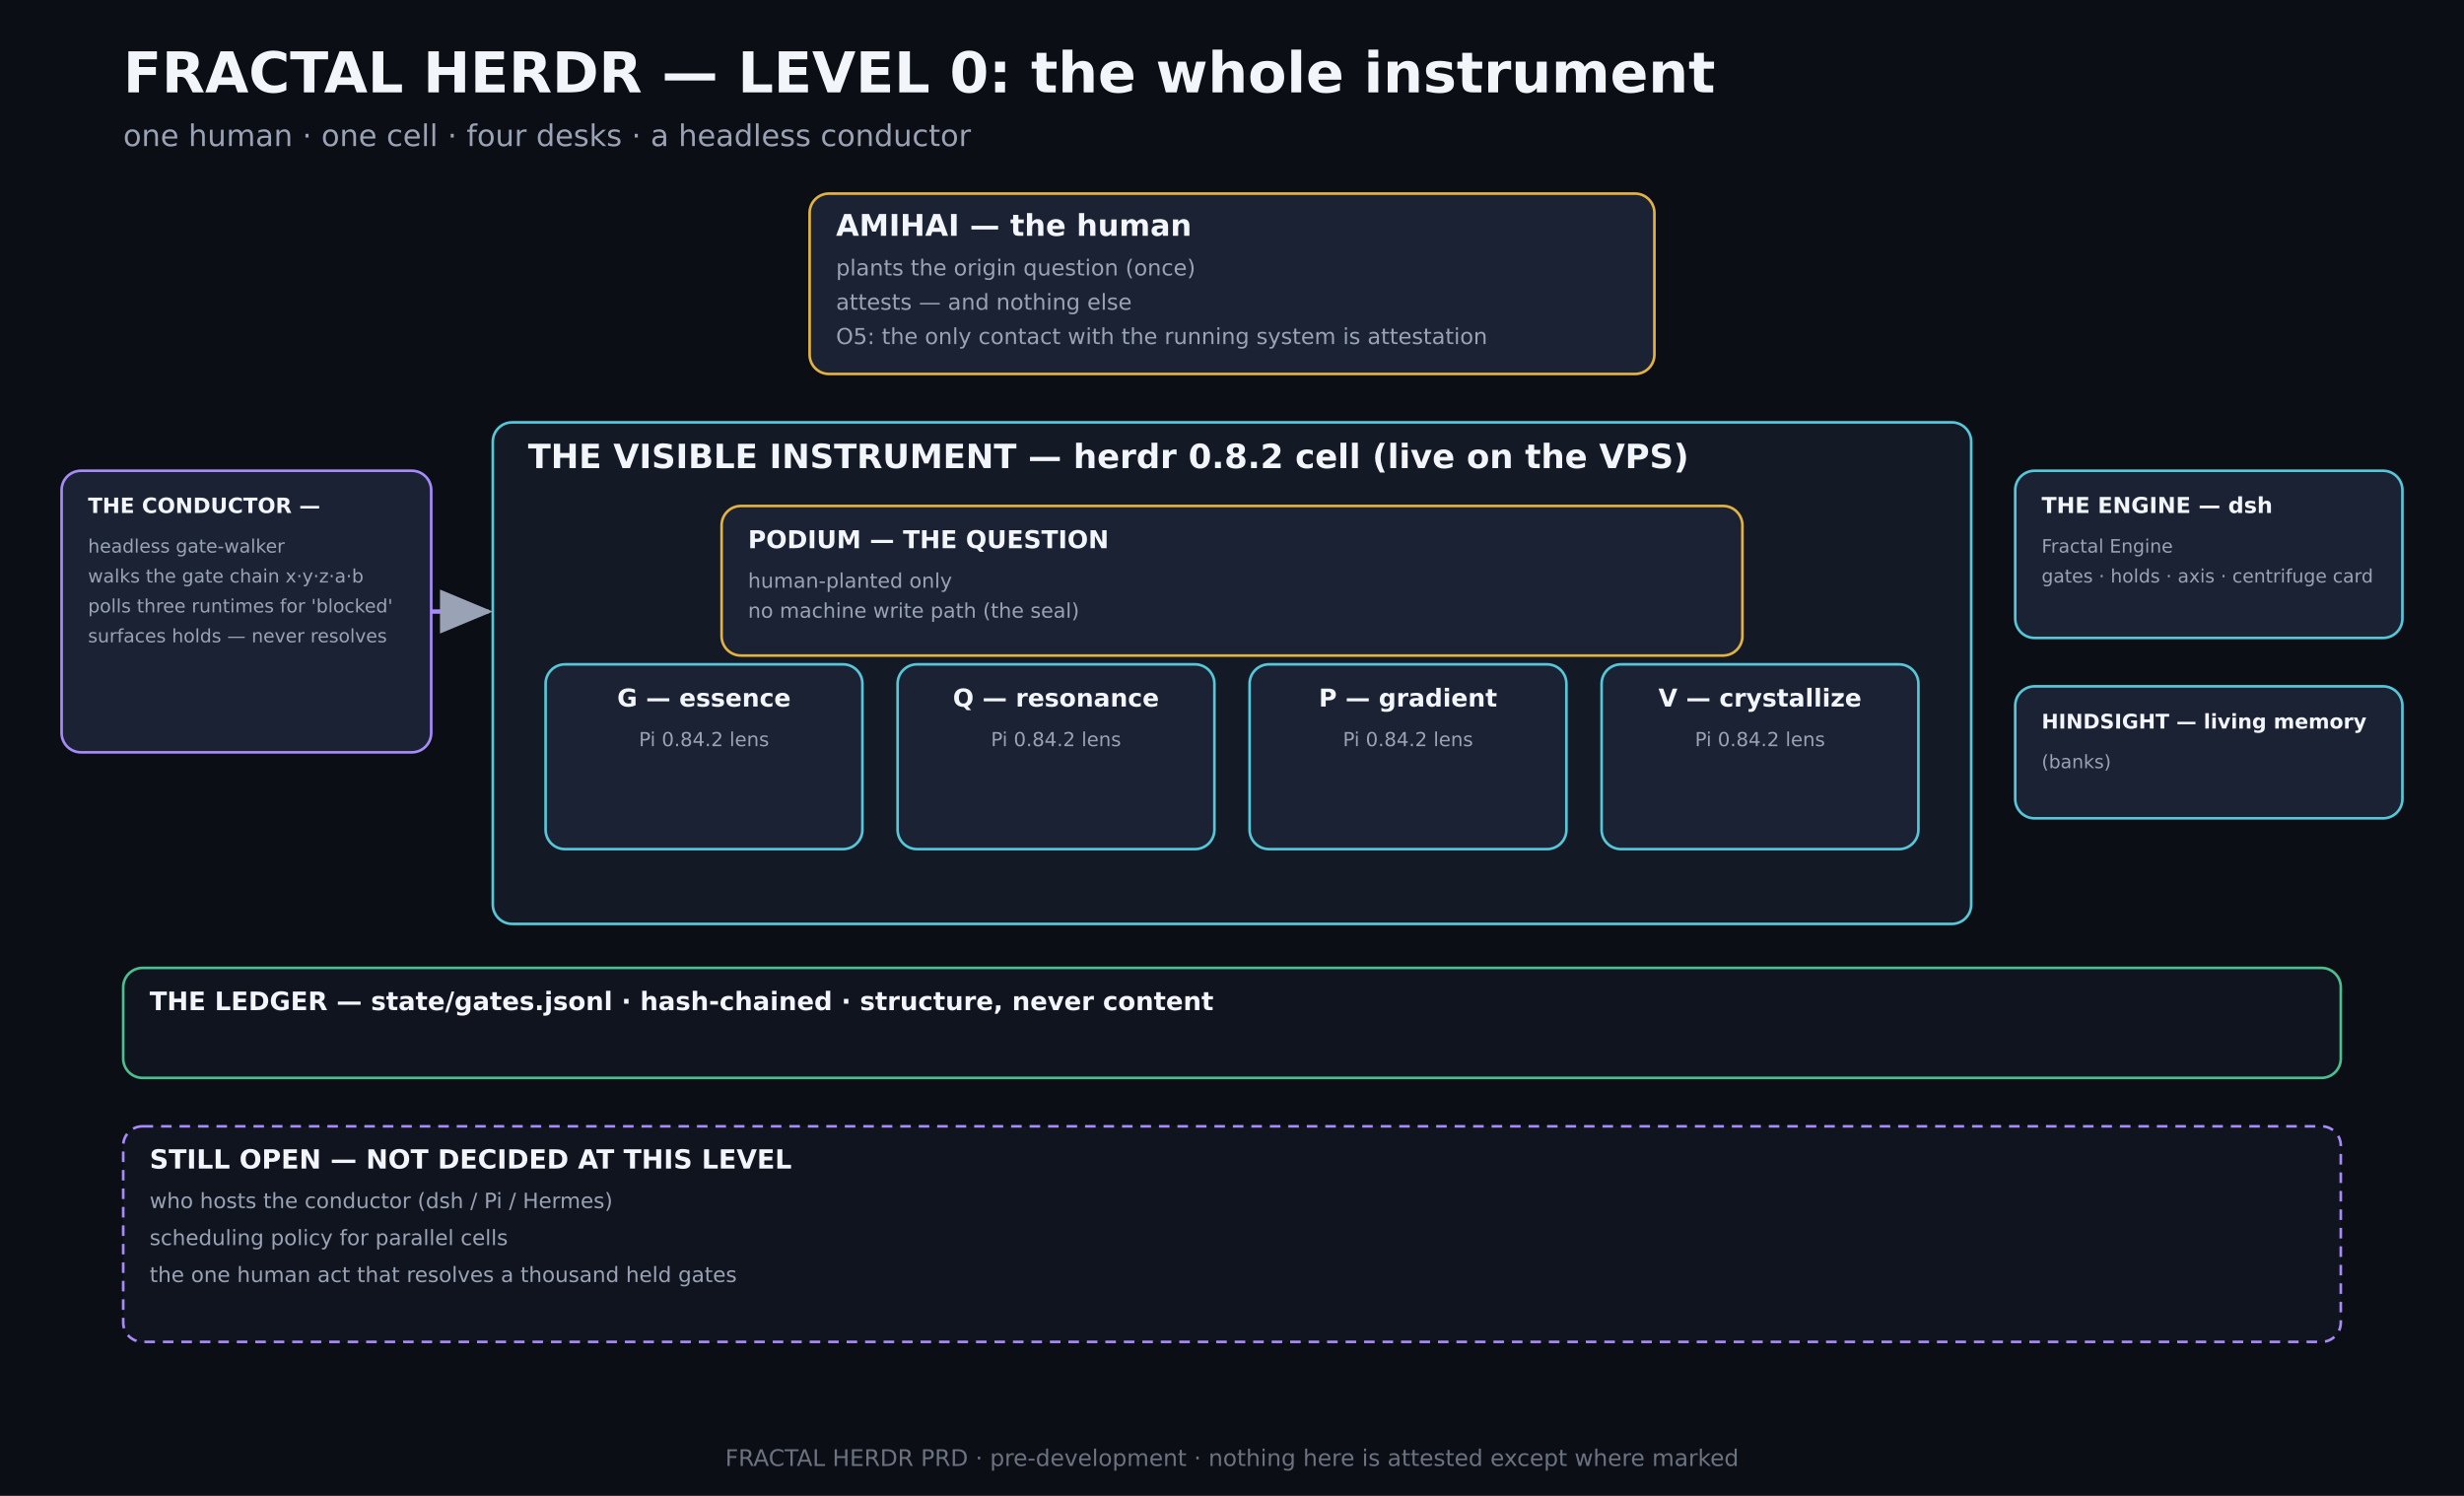
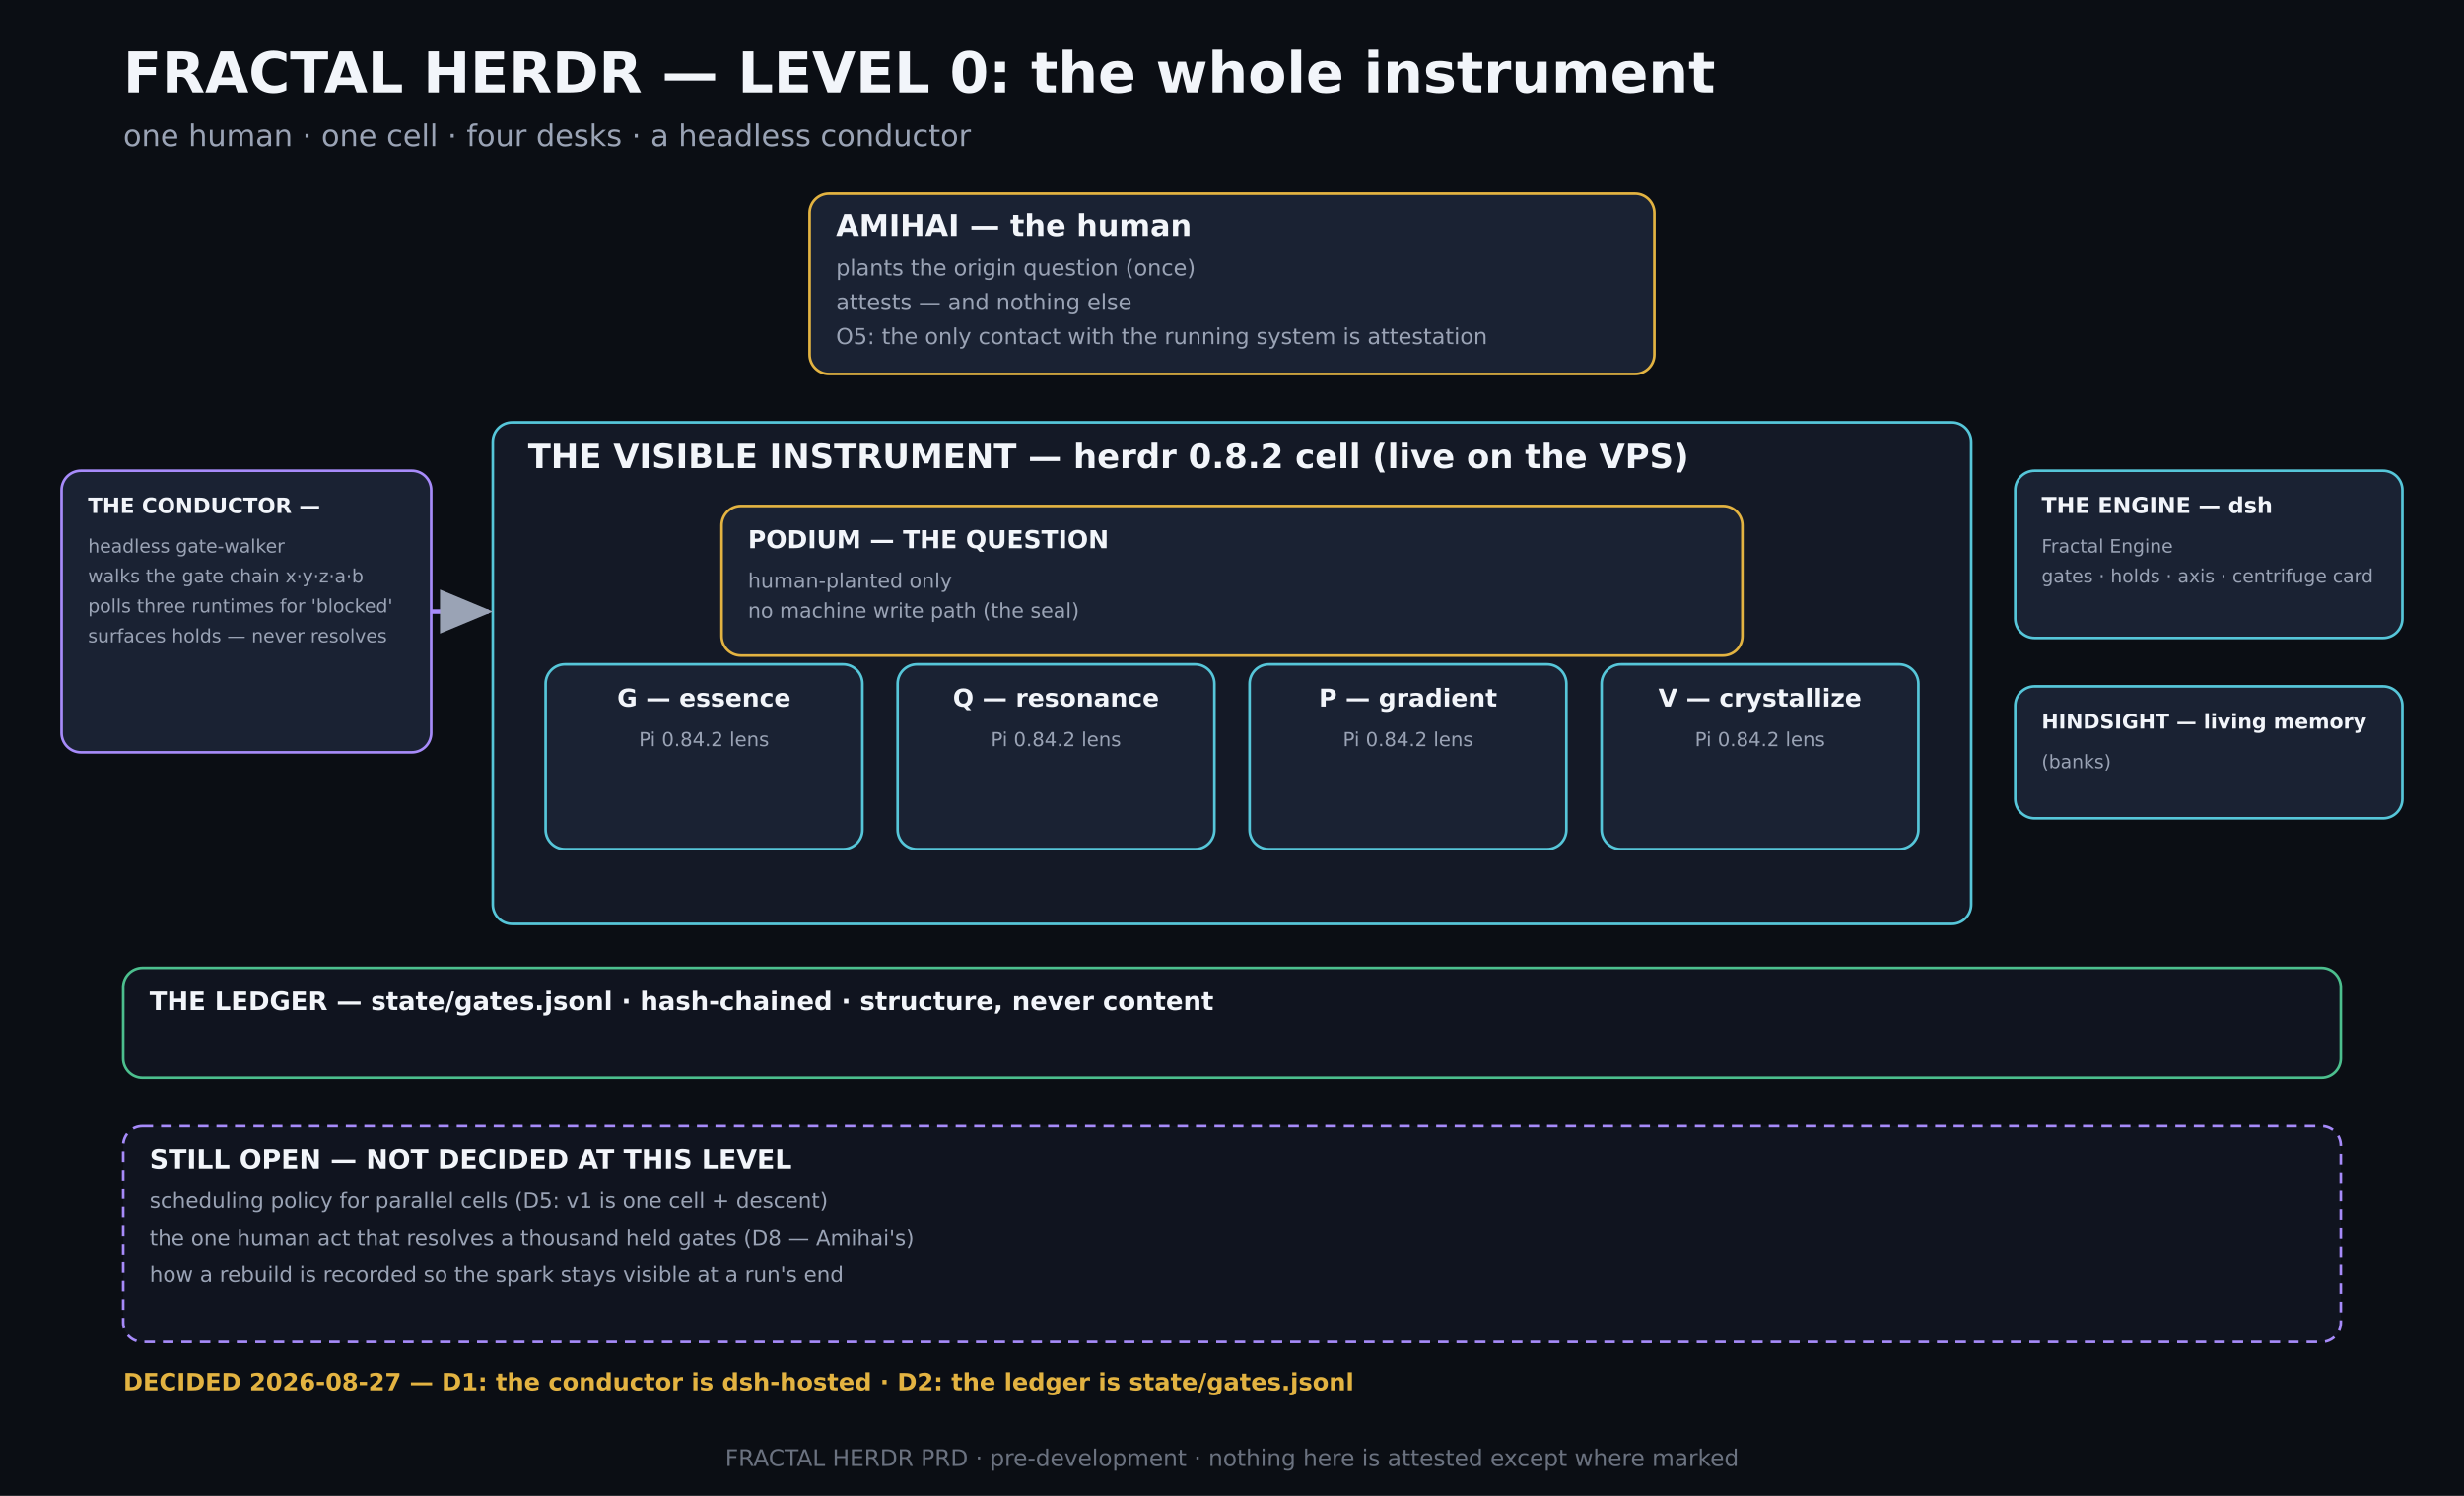
<svg xmlns="http://www.w3.org/2000/svg" width="2800" height="1700" viewBox="0 0 2800 1700">
  <rect width="2800" height="1700" fill="#0B0E14" />
  <defs>
    <marker id="arr" markerWidth="14" markerHeight="14" refX="11" refY="5" orient="auto">
      <path d="M 0 0 L 12 5 L 0 10 z" fill="#9AA3B5" />
    </marker>
  </defs>
  <defs>
    <filter id="soft">
      <feGaussianBlur stdDeviation="2" />
    </filter>
  </defs>
  <text x="140" y="105" font-family="DejaVu Sans" font-size="64px" font-weight="700" fill="#F2F5FA" text-anchor="start">FRACTAL HERDR — LEVEL 0: the whole instrument</text>
  <text x="140" y="166" font-family="DejaVu Sans" font-size="34px" font-weight="400" fill="#9AA3B5" text-anchor="start">one human · one cell · four desks · a headless conductor</text>
  <text x="1400" y="1666" font-family="DejaVu Sans" font-size="26px" font-weight="400" fill="#6B7280" text-anchor="middle">FRACTAL HERDR PRD · pre-development · nothing here is attested except where marked</text>
  <rect x="920" y="220" width="960" height="205" rx="22" fill="#1A2233" stroke="#E3B341" stroke-width="3" />
  <text x="950" y="268" font-family="DejaVu Sans" font-size="34px" font-weight="700" fill="#F2F5FA" text-anchor="start">AMIHAI — the human</text>
  <text x="950" y="313" font-family="DejaVu Sans" font-size="25px" font-weight="400" fill="#9AA3B5" text-anchor="start">plants the origin question (once)</text>
  <text x="950" y="352" font-family="DejaVu Sans" font-size="25px" font-weight="400" fill="#9AA3B5" text-anchor="start">attests — and nothing else</text>
  <text x="950" y="391" font-family="DejaVu Sans" font-size="25px" font-weight="400" fill="#9AA3B5" text-anchor="start">O5: the only contact with the running system is attestation</text>
  <rect x="560" y="480" width="1680" height="570" rx="22" fill="#141926" stroke="#56C6D9" stroke-width="3" />
  <text x="600" y="532" font-family="DejaVu Sans" font-size="38px" font-weight="700" fill="#F2F5FA" text-anchor="start">THE VISIBLE INSTRUMENT — herdr 0.8.2 cell (live on the VPS)</text>
  <rect x="820" y="575" width="1160" height="170" rx="22" fill="#1A2233" stroke="#E3B341" stroke-width="3" />
  <text x="850" y="623" font-family="DejaVu Sans" font-size="28px" font-weight="700" fill="#F2F5FA" text-anchor="start">PODIUM — THE QUESTION</text>
  <text x="850" y="668" font-family="DejaVu Sans" font-size="23px" font-weight="400" fill="#9AA3B5" text-anchor="start">human-planted only</text>
  <text x="850" y="702" font-family="DejaVu Sans" font-size="23px" font-weight="400" fill="#9AA3B5" text-anchor="start">no machine write path (the seal)</text>
  <rect x="620" y="755" width="360" height="210" rx="22" fill="#1A2233" stroke="#56C6D9" stroke-width="3" />
  <text x="800.0" y="803" font-family="DejaVu Sans" font-size="28px" font-weight="700" fill="#F2F5FA" text-anchor="middle">G — essence</text>
  <text x="800.0" y="848" font-family="DejaVu Sans" font-size="22px" font-weight="400" fill="#9AA3B5" text-anchor="middle">Pi 0.84.2 lens</text>
  <rect x="1020" y="755" width="360" height="210" rx="22" fill="#1A2233" stroke="#56C6D9" stroke-width="3" />
  <text x="1200.0" y="803" font-family="DejaVu Sans" font-size="28px" font-weight="700" fill="#F2F5FA" text-anchor="middle">Q — resonance</text>
  <text x="1200.0" y="848" font-family="DejaVu Sans" font-size="22px" font-weight="400" fill="#9AA3B5" text-anchor="middle">Pi 0.84.2 lens</text>
  <rect x="1420" y="755" width="360" height="210" rx="22" fill="#1A2233" stroke="#56C6D9" stroke-width="3" />
  <text x="1600.0" y="803" font-family="DejaVu Sans" font-size="28px" font-weight="700" fill="#F2F5FA" text-anchor="middle">P — gradient</text>
  <text x="1600.0" y="848" font-family="DejaVu Sans" font-size="22px" font-weight="400" fill="#9AA3B5" text-anchor="middle">Pi 0.84.2 lens</text>
  <rect x="1820" y="755" width="360" height="210" rx="22" fill="#1A2233" stroke="#56C6D9" stroke-width="3" />
  <text x="2000.0" y="803" font-family="DejaVu Sans" font-size="28px" font-weight="700" fill="#F2F5FA" text-anchor="middle">V — crystallize</text>
  <text x="2000.0" y="848" font-family="DejaVu Sans" font-size="22px" font-weight="400" fill="#9AA3B5" text-anchor="middle">Pi 0.84.2 lens</text>
  <rect x="70" y="535" width="420" height="320" rx="22" fill="#1A2233" stroke="#A78BFA" stroke-width="3" />
  <text x="100" y="583" font-family="DejaVu Sans" font-size="24px" font-weight="700" fill="#F2F5FA" text-anchor="start">THE CONDUCTOR —</text>
  <text x="100" y="628" font-family="DejaVu Sans" font-size="21px" font-weight="400" fill="#9AA3B5" text-anchor="start">headless gate-walker</text>
  <text x="100" y="662" font-family="DejaVu Sans" font-size="21px" font-weight="400" fill="#9AA3B5" text-anchor="start">walks the gate chain x·y·z·a·b</text>
  <text x="100" y="696" font-family="DejaVu Sans" font-size="21px" font-weight="400" fill="#9AA3B5" text-anchor="start">polls three runtimes for 'blocked'</text>
  <text x="100" y="730" font-family="DejaVu Sans" font-size="21px" font-weight="400" fill="#9AA3B5" text-anchor="start">surfaces holds — never resolves</text>
  <line x1="490" y1="695" x2="555" y2="695" stroke="#A78BFA" stroke-width="5" marker-end="url(#arr)" />
  <rect x="2290" y="535" width="440" height="190" rx="22" fill="#1A2233" stroke="#56C6D9" stroke-width="3" />
  <text x="2320" y="583" font-family="DejaVu Sans" font-size="25px" font-weight="700" fill="#F2F5FA" text-anchor="start">THE ENGINE — dsh</text>
  <text x="2320" y="628" font-family="DejaVu Sans" font-size="21px" font-weight="400" fill="#9AA3B5" text-anchor="start">Fractal Engine</text>
  <text x="2320" y="662" font-family="DejaVu Sans" font-size="21px" font-weight="400" fill="#9AA3B5" text-anchor="start">gates · holds · axis · centrifuge card</text>
  <rect x="2290" y="780" width="440" height="150" rx="22" fill="#1A2233" stroke="#56C6D9" stroke-width="3" />
  <text x="2320" y="828" font-family="DejaVu Sans" font-size="23px" font-weight="700" fill="#F2F5FA" text-anchor="start">HINDSIGHT — living memory</text>
  <text x="2320" y="873" font-family="DejaVu Sans" font-size="21px" font-weight="400" fill="#9AA3B5" text-anchor="start">(banks)</text>
  <rect x="140" y="1100" width="2520" height="125" rx="22" fill="#10141F" stroke="#4CBF8E" stroke-width="3" />
  <text x="170" y="1148" font-family="DejaVu Sans" font-size="29px" font-weight="700" fill="#F2F5FA" text-anchor="start">THE LEDGER — state/gates.jsonl · hash-chained · structure, never content</text>
  <rect x="140" y="1280" width="2520" height="245" rx="22" fill="#10141F" stroke="#A78BFA" stroke-width="3" stroke-dasharray="12 9" />
  <text x="170" y="1328" font-family="DejaVu Sans" font-size="30px" font-weight="700" fill="#F2F5FA" text-anchor="start">STILL OPEN — NOT DECIDED AT THIS LEVEL</text>
-   <text x="170" y="1373" font-family="DejaVu Sans" font-size="24px" font-weight="400" fill="#9AA3B5" text-anchor="start">who hosts the conductor (dsh / Pi / Hermes)</text>
-   <text x="170" y="1415" font-family="DejaVu Sans" font-size="24px" font-weight="400" fill="#9AA3B5" text-anchor="start">scheduling policy for parallel cells</text>
-   <text x="170" y="1457" font-family="DejaVu Sans" font-size="24px" font-weight="400" fill="#9AA3B5" text-anchor="start">the one human act that resolves a thousand held gates</text>
+   <text x="170" y="1373" font-family="DejaVu Sans" font-size="24px" font-weight="400" fill="#9AA3B5" text-anchor="start">scheduling policy for parallel cells (D5: v1 is one cell + descent)</text>
+   <text x="170" y="1415" font-family="DejaVu Sans" font-size="24px" font-weight="400" fill="#9AA3B5" text-anchor="start">the one human act that resolves a thousand held gates (D8 — Amihai's)</text>
+   <text x="170" y="1457" font-family="DejaVu Sans" font-size="24px" font-weight="400" fill="#9AA3B5" text-anchor="start">how a rebuild is recorded so the spark stays visible at a run's end</text>
+   <text x="140" y="1580" font-family="DejaVu Sans" font-size="27px" font-weight="700" fill="#E3B341" text-anchor="start">DECIDED 2026-08-27 — D1: the conductor is dsh-hosted · D2: the ledger is state/gates.jsonl</text>
</svg>
